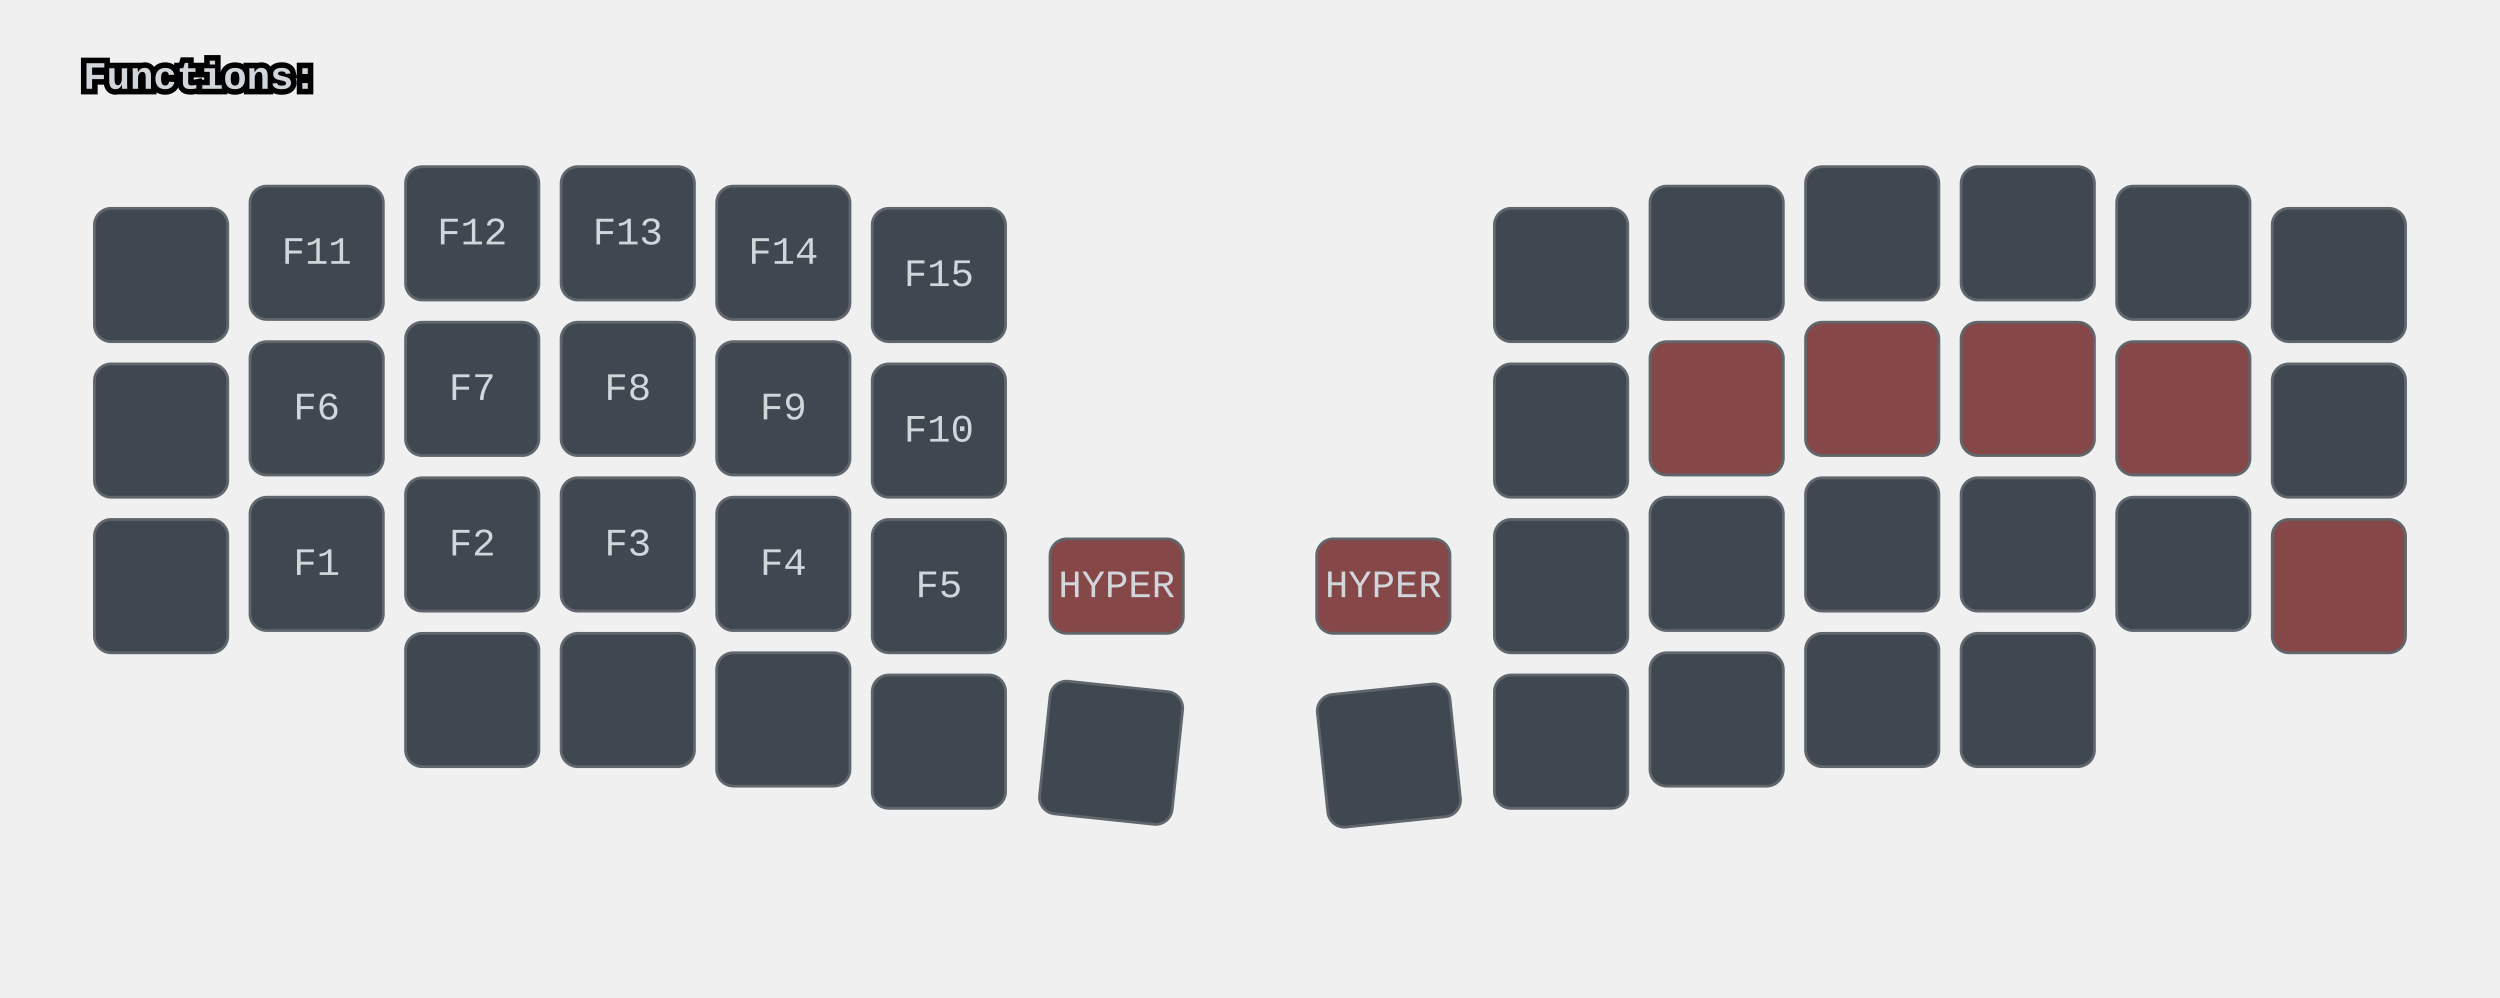
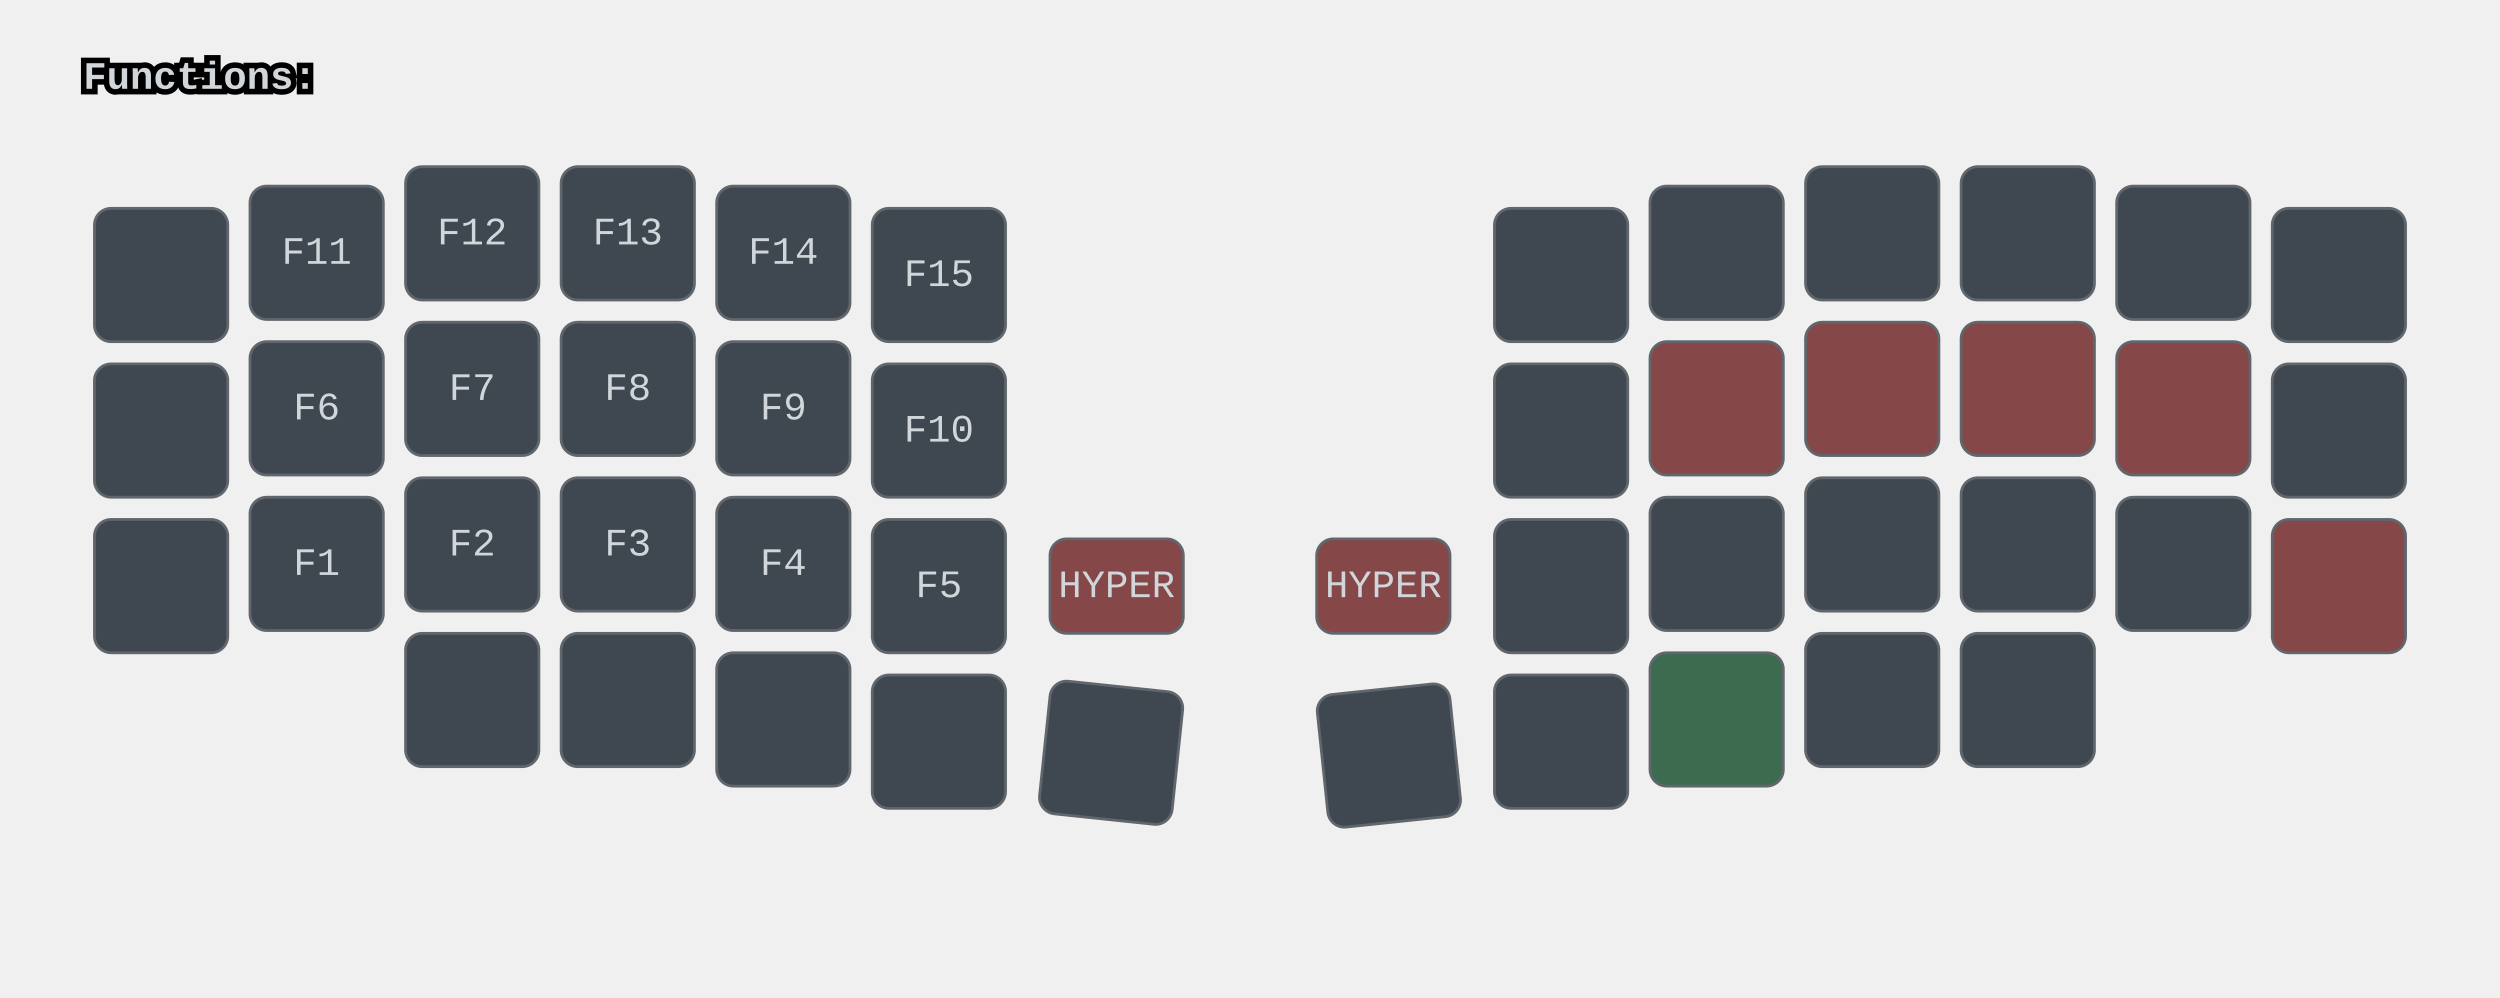
<svg xmlns="http://www.w3.org/2000/svg" xmlns:xlink="http://www.w3.org/1999/xlink" width="900" height="359" viewBox="0 0 900 359" class="keymap">
  <defs>/* start glyphs */
<svg id="mdi:apple-keyboard-caps">
      <svg id="mdi-apple-keyboard-caps" viewBox="0 0 24 24">
        <path d="M15,14V8H17.17L12,2.83L6.83,8H9V14H15M12,0L22,10H17V16H7V10H2L12,0M7,18H17V24H7V18M15,20H9V22H15V20Z" />
      </svg>
    </svg>
    <svg id="mdi:apple-keyboard-command">
      <svg id="mdi-apple-keyboard-command" viewBox="0 0 24 24">
        <path d="M6,2A4,4 0 0,1 10,6V8H14V6A4,4 0 0,1 18,2A4,4 0 0,1 22,6A4,4 0 0,1 18,10H16V14H18A4,4 0 0,1 22,18A4,4 0 0,1 18,22A4,4 0 0,1 14,18V16H10V18A4,4 0 0,1 6,22A4,4 0 0,1 2,18A4,4 0 0,1 6,14H8V10H6A4,4 0 0,1 2,6A4,4 0 0,1 6,2M16,18A2,2 0 0,0 18,20A2,2 0 0,0 20,18A2,2 0 0,0 18,16H16V18M14,10H10V14H14V10M6,16A2,2 0 0,0 4,18A2,2 0 0,0 6,20A2,2 0 0,0 8,18V16H6M8,6A2,2 0 0,0 6,4A2,2 0 0,0 4,6A2,2 0 0,0 6,8H8V6M18,8A2,2 0 0,0 20,6A2,2 0 0,0 18,4A2,2 0 0,0 16,6V8H18Z" />
      </svg>
    </svg>
    <svg id="mdi:apple-keyboard-control">
      <svg id="mdi-apple-keyboard-control" viewBox="0 0 24 24">
        <path d="M19.78,11.78L18.36,13.19L12,6.83L5.64,13.19L4.22,11.78L12,4L19.78,11.78Z" />
      </svg>
    </svg>
    <svg id="mdi:apple-keyboard-option">
      <svg id="mdi-apple-keyboard-option" viewBox="0 0 24 24">
        <path d="M3,4H9.11L16.15,18H21V20H14.88L7.84,6H3V4M14,4H21V6H14V4Z" />
      </svg>
    </svg>
    <svg id="mdi:apple-keyboard-shift">
      <svg id="mdi-apple-keyboard-shift" viewBox="0 0 24 24">
        <path d="M15,18V12H17.17L12,6.83L6.83,12H9V18H15M12,4L22,14H17V20H7V14H2L12,4Z" />
      </svg>
    </svg>
+     <svg id="mdi:arrow-all">
+       <svg id="mdi-arrow-all" viewBox="0 0 24 24">
+         <path d="M13,11H18L16.5,9.5L17.92,8.08L21.84,12L17.92,15.92L16.5,14.5L18,13H13V18L14.5,16.5L15.92,17.92L12,21.84L8.08,17.92L9.5,16.5L11,18V13H6L7.5,14.5L6.08,15.92L2.16,12L6.08,8.08L7.5,9.5L6,11H11V6L9.5,7.5L8.08,6.08L12,2.16L15.92,6.08L14.5,7.5L13,6V11Z" />
+       </svg>
+     </svg>
    <svg id="mdi:backspace">
      <svg id="mdi-backspace" viewBox="0 0 24 24">
        <path d="M22,3H7C6.31,3 5.77,3.35 5.41,3.88L0,12L5.41,20.11C5.77,20.64 6.31,21 7,21H22A2,2 0 0,0 24,19V5A2,2 0 0,0 22,3M19,15.59L17.59,17L14,13.41L10.41,17L9,15.59L12.59,12L9,8.41L10.41,7L14,10.59L17.59,7L19,8.41L15.41,12" />
      </svg>
    </svg>
    <svg id="mdi:backspace-reverse">
      <svg id="mdi-backspace-reverse" viewBox="0 0 24 24">
        <path d="M2,21H17C17.7,21 18.2,20.6 18.6,20.1L24,12L18.6,3.9C18.2,3.4 17.7,3 17,3H2A2,2 0 0,0 0,5V19A2,2 0 0,0 2,21M5,8.4L6.4,7L10,10.6L13.6,7L15,8.4L11.4,12L15,15.6L13.6,17L10,13.4L6.4,17L5,15.6L8.6,12" />
      </svg>
    </svg>
    <svg id="mdi:bluetooth-connect">
      <svg id="mdi-bluetooth-connect" viewBox="0 0 24 24">
        <path d="M19,10L17,12L19,14L21,12M14.88,16.29L13,18.17V14.41M13,5.83L14.88,7.71L13,9.58M17.71,7.71L12,2H11V9.58L6.41,5L5,6.41L10.59,12L5,17.58L6.41,19L11,14.41V22H12L17.71,16.29L13.41,12M7,12L5,10L3,12L5,14L7,12Z" />
      </svg>
    </svg>
    <svg id="mdi:bluetooth-off">
      <svg id="mdi-bluetooth-off" viewBox="0 0 24 24">
        <path d="M13,5.83L14.88,7.71L13.28,9.31L14.69,10.72L17.71,7.7L12,2H11V7.03L13,9.03M5.41,4L4,5.41L10.59,12L5,17.59L6.41,19L11,14.41V22H12L16.29,17.71L18.59,20L20,18.59M13,18.17V14.41L14.88,16.29" />
      </svg>
    </svg>
    <svg id="mdi:brightness-5">
      <svg id="mdi-brightness-5" viewBox="0 0 24 24">
        <path d="M12,18A6,6 0 0,1 6,12A6,6 0 0,1 12,6A6,6 0 0,1 18,12A6,6 0 0,1 12,18M20,15.31L23.31,12L20,8.69V4H15.31L12,0.69L8.69,4H4V8.69L0.69,12L4,15.31V20H8.69L12,23.31L15.31,20H20V15.31Z" />
      </svg>
    </svg>
    <svg id="mdi:brightness-7">
      <svg id="mdi-brightness-7" viewBox="0 0 24 24">
        <path d="M12,8A4,4 0 0,0 8,12A4,4 0 0,0 12,16A4,4 0 0,0 16,12A4,4 0 0,0 12,8M12,18A6,6 0 0,1 6,12A6,6 0 0,1 12,6A6,6 0 0,1 18,12A6,6 0 0,1 12,18M20,8.69V4H15.31L12,0.69L8.69,4H4V8.69L0.69,12L4,15.31V20H8.69L12,23.31L15.31,20H20V15.31L23.31,12L20,8.69Z" />
      </svg>
    </svg>
    <svg id="mdi:code-block-tags">
      <svg id="mdi-code-block-tags" viewBox="0 0 24 24">
        <path d="M5.59 3.41L7 4.82L3.82 8L7 11.18L5.59 12.6L1 8L5.59 3.41M11.41 3.41L16 8L11.41 12.6L10 11.18L13.18 8L10 4.82L11.41 3.41M22 6V18C22 19.11 21.11 20 20 20H4C2.9 20 2 19.11 2 18V14H4V18H20V6H17.03V4H20C21.11 4 22 4.89 22 6Z" />
      </svg>
    </svg>
+     <svg id="mdi:code-braces">
+       <svg id="mdi-code-braces" viewBox="0 0 24 24">
+         <path d="M8,3A2,2 0 0,0 6,5V9A2,2 0 0,1 4,11H3V13H4A2,2 0 0,1 6,15V19A2,2 0 0,0 8,21H10V19H8V14A2,2 0 0,0 6,12A2,2 0 0,0 8,10V5H10V3M16,3A2,2 0 0,1 18,5V9A2,2 0 0,0 20,11H21V13H20A2,2 0 0,0 18,15V19A2,2 0 0,1 16,21H14V19H16V14A2,2 0 0,1 18,12A2,2 0 0,1 16,10V5H14V3H16Z" />
+       </svg>
+     </svg>
+     <svg id="mdi:cog-outline">
+       <svg id="mdi-cog-outline" viewBox="0 0 24 24">
+         <path d="M12,8A4,4 0 0,1 16,12A4,4 0 0,1 12,16A4,4 0 0,1 8,12A4,4 0 0,1 12,8M12,10A2,2 0 0,0 10,12A2,2 0 0,0 12,14A2,2 0 0,0 14,12A2,2 0 0,0 12,10M10,22C9.75,22 9.54,21.82 9.5,21.58L9.13,18.93C8.5,18.68 7.96,18.34 7.44,17.94L4.95,18.95C4.73,19.03 4.46,18.95 4.34,18.73L2.34,15.27C2.21,15.05 2.27,14.78 2.46,14.63L4.57,12.97L4.5,12L4.57,11L2.46,9.37C2.27,9.22 2.21,8.95 2.34,8.73L4.34,5.27C4.46,5.05 4.73,4.96 4.95,5.05L7.44,6.05C7.96,5.66 8.5,5.32 9.13,5.07L9.5,2.42C9.54,2.18 9.75,2 10,2H14C14.25,2 14.46,2.18 14.5,2.42L14.87,5.07C15.5,5.32 16.04,5.66 16.56,6.05L19.05,5.05C19.27,4.96 19.54,5.05 19.66,5.27L21.66,8.73C21.79,8.95 21.73,9.22 21.54,9.37L19.43,11L19.5,12L19.43,13L21.54,14.63C21.73,14.78 21.79,15.05 21.66,15.27L19.66,18.73C19.54,18.95 19.27,19.04 19.05,18.95L16.56,17.95C16.04,18.34 15.5,18.68 14.87,18.93L14.5,21.58C14.46,21.82 14.25,22 14,22H10M11.25,4L10.88,6.61C9.68,6.86 8.62,7.5 7.85,8.39L5.44,7.35L4.69,8.65L6.8,10.2C6.4,11.37 6.4,12.64 6.8,13.8L4.68,15.36L5.43,16.66L7.86,15.62C8.63,16.5 9.68,17.14 10.87,17.38L11.24,20H12.76L13.13,17.39C14.32,17.14 15.37,16.5 16.14,15.62L18.57,16.66L19.32,15.36L17.2,13.81C17.6,12.64 17.6,11.37 17.2,10.2L19.31,8.65L18.56,7.35L16.15,8.39C15.38,7.5 14.32,6.86 13.12,6.62L12.75,4H11.25Z" />
+       </svg>
+     </svg>
    <svg id="mdi:content-copy">
      <svg id="mdi-content-copy" viewBox="0 0 24 24">
        <path d="M19,21H8V7H19M19,5H8A2,2 0 0,0 6,7V21A2,2 0 0,0 8,23H19A2,2 0 0,0 21,21V7A2,2 0 0,0 19,5M16,1H4A2,2 0 0,0 2,3V17H4V3H16V1Z" />
      </svg>
    </svg>
    <svg id="mdi:content-cut">
      <svg id="mdi-content-cut" viewBox="0 0 24 24">
        <path d="M19,3L13,9L15,11L22,4V3M12,12.5A0.5,0.5 0 0,1 11.5,12A0.5,0.5 0 0,1 12,11.5A0.5,0.5 0 0,1 12.5,12A0.5,0.5 0 0,1 12,12.5M6,20A2,2 0 0,1 4,18C4,16.89 4.9,16 6,16A2,2 0 0,1 8,18C8,19.11 7.1,20 6,20M6,8A2,2 0 0,1 4,6C4,4.89 4.9,4 6,4A2,2 0 0,1 8,6C8,7.11 7.1,8 6,8M9.64,7.64C9.87,7.14 10,6.59 10,6A4,4 0 0,0 6,2A4,4 0 0,0 2,6A4,4 0 0,0 6,10C6.59,10 7.14,9.87 7.64,9.64L10,12L7.64,14.36C7.14,14.13 6.59,14 6,14A4,4 0 0,0 2,18A4,4 0 0,0 6,22A4,4 0 0,0 10,18C10,17.41 9.87,16.86 9.64,16.36L12,14L19,21H22V20L9.64,7.64Z" />
      </svg>
    </svg>
    <svg id="mdi:content-paste">
      <svg id="mdi-content-paste" viewBox="0 0 24 24">
        <path d="M19,20H5V4H7V7H17V4H19M12,2A1,1 0 0,1 13,3A1,1 0 0,1 12,4A1,1 0 0,1 11,3A1,1 0 0,1 12,2M19,2H14.82C14.4,0.84 13.3,0 12,0C10.7,0 9.6,0.84 9.18,2H5A2,2 0 0,0 3,4V20A2,2 0 0,0 5,22H19A2,2 0 0,0 21,20V4A2,2 0 0,0 19,2Z" />
      </svg>
    </svg>
    <svg id="mdi:dock-window">
      <svg id="mdi-dock-window" viewBox="0 0 24 24">
        <path d="M18 18V20H4A2 2 0 0 1 2 18V8H4V18M22 6V14A2 2 0 0 1 20 16H8A2 2 0 0 1 6 14V6A2 2 0 0 1 8 4H20A2 2 0 0 1 22 6M20 6H8V14H20Z" />
      </svg>
    </svg>
    <svg id="mdi:folder-search-outline">
      <svg id="mdi-folder-search-outline" viewBox="0 0 24 24">
        <path d="M16.5,12C19,12 21,14 21,16.5C21,17.38 20.75,18.21 20.31,18.9L23.39,22L22,23.39L18.88,20.32C18.19,20.75 17.37,21 16.5,21C14,21 12,19 12,16.5C12,14 14,12 16.5,12M16.5,14A2.5,2.5 0 0,0 14,16.5A2.5,2.5 0 0,0 16.5,19A2.5,2.5 0 0,0 19,16.5A2.5,2.5 0 0,0 16.5,14M19,8H3V18H10.17C10.34,18.72 10.63,19.39 11,20H3C1.89,20 1,19.1 1,18V6C1,4.89 1.89,4 3,4H9L11,6H19A2,2 0 0,1 21,8V11.81C20.42,11.26 19.75,10.81 19,10.5V8Z" />
      </svg>
    </svg>
    <svg id="mdi:format-letter-ends-with">
      <svg id="mdi-format-letter-ends-with" viewBox="0 0 24 24">
        <path d="M11.14 4L6.43 16H8.36L9.32 13.43H14.67L15.64 16H17.57L12.86 4M12 6.29L14.03 11.71H9.96M20 14V18H2V20H22V14Z" />
      </svg>
    </svg>
    <svg id="mdi:format-letter-starts-with">
      <svg id="mdi-format-letter-starts-with" viewBox="0 0 24 24">
        <path d="M11.14 4L6.43 16H8.36L9.32 13.43H14.67L15.64 16H17.57L12.86 4M12 6.29L14.03 11.71H9.96M4 18V15H2V20H22V18Z" />
      </svg>
    </svg>
    <svg id="mdi:format-pilcrow-arrow-left">
      <svg id="mdi-format-pilcrow-arrow-left" viewBox="0 0 24 24">
        <path d="M8,17V14L4,18L8,22V19H20V17M10,10V15H12V4H14V15H16V4H18V2H10A4,4 0 0,0 6,6A4,4 0 0,0 10,10Z" />
      </svg>
    </svg>
    <svg id="mdi:format-pilcrow-arrow-right">
      <svg id="mdi-format-pilcrow-arrow-right" viewBox="0 0 24 24">
        <path d="M21,18L17,14V17H5V19H17V22M9,10V15H11V4H13V15H15V4H17V2H9A4,4 0 0,0 5,6A4,4 0 0,0 9,10Z" />
      </svg>
    </svg>
+     <svg id="mdi:keyboard-f1">
+       <svg id="mdi-keyboard-f1" viewBox="0 0 24 24">
+         <path d="M6 7H12V9H8V11H11V13H8V17H6V7M14 7H18V17H16V9H14V7Z" />
+       </svg>
+     </svg>
    <svg id="mdi:keyboard-return">
      <svg id="mdi-keyboard-return" viewBox="0 0 24 24">
        <path d="M19,7V11H5.83L9.41,7.41L8,6L2,12L8,18L9.41,16.58L5.83,13H21V7H19Z" />
      </svg>
    </svg>
    <svg id="mdi:keyboard-space">
      <svg id="mdi-keyboard-space" viewBox="0 0 24 24">
        <path d="M3 15H5V19H19V15H21V19C21 20.1 20.1 21 19 21H5C3.9 21 3 20.1 3 19V15Z" />
      </svg>
    </svg>
    <svg id="mdi:keyboard-tab">
      <svg id="mdi-keyboard-tab" viewBox="0 0 24 24">
        <path d="M20,18H22V6H20M11.59,7.41L15.17,11H1V13H15.17L11.59,16.58L13,18L19,12L13,6L11.59,7.41Z" />
      </svg>
    </svg>
    <svg id="mdi:keyboard-variant">
      <svg id="mdi-keyboard-variant" viewBox="0 0 24 24">
        <path d="M6,16H18V18H6V16M6,13V15H2V13H6M7,15V13H10V15H7M11,15V13H13V15H11M14,15V13H17V15H14M18,15V13H22V15H18M2,10H5V12H2V10M19,12V10H22V12H19M18,12H16V10H18V12M8,12H6V10H8V12M12,12H9V10H12V12M15,12H13V10H15V12M2,9V7H4V9H2M5,9V7H7V9H5M8,9V7H10V9H8M11,9V7H13V9H11M14,9V7H16V9H14M17,9V7H22V9H17Z" />
      </svg>
    </svg>
    <svg id="mdi:lightbulb-off-outline">
      <svg id="mdi-lightbulb-off-outline" viewBox="0 0 24 24">
        <path d="M12,2C9.76,2 7.78,3.05 6.5,4.68L7.93,6.11C8.84,4.84 10.32,4 12,4A5,5 0 0,1 17,9C17,10.68 16.16,12.16 14.89,13.06L16.31,14.5C17.94,13.21 19,11.24 19,9A7,7 0 0,0 12,2M3.28,4L2,5.27L5.04,8.3C5,8.53 5,8.76 5,9C5,11.38 6.19,13.47 8,14.74V17A1,1 0 0,0 9,18H14.73L18.73,22L20,20.72L3.28,4M7.23,10.5L12.73,16H10V13.58C8.68,13 7.66,11.88 7.23,10.5M9,20V21A1,1 0 0,0 10,22H14A1,1 0 0,0 15,21V20H9Z" />
      </svg>
    </svg>
    <svg id="mdi:lightbulb-on-20">
      <svg id="mdi-lightbulb-on-20" viewBox="0 0 24 24">
        <path d="M1 11H4V13H1V11M4.9 3.5L3.5 4.9L5.6 7L7 5.6L4.9 3.5M13 1H11V4H13V1M20 11V13H23V11H20M10 22C10 22.6 10.4 23 11 23H13C13.6 23 14 22.6 14 22V21H10V22M19.1 3.5L17 5.6L18.4 7L20.5 4.9L19.1 3.5M18 12C18 14.2 16.8 16.2 15 17.2V19C15 19.6 14.6 20 14 20H10C9.4 20 9 19.6 9 19V17.2C7.2 16.2 6 14.2 6 12C6 8.7 8.7 6 12 6S18 8.7 18 12M16 12C16 9.79 14.21 8 12 8S8 9.79 8 12 9.79 16 12 16 16 14.21 16 12Z" />
      </svg>
    </svg>
    <svg id="mdi:lightbulb-on-90">
      <svg id="mdi-lightbulb-on-90" viewBox="0 0 24 24">
        <path d="M7 5.6L5.6 7L3.5 4.9L4.9 3.5L7 5.6M10 22C10 22.6 10.4 23 11 23H13C13.6 23 14 22.6 14 22V21H10V22M1 13H4V11H1V13M13 1H11V4H13V1M20 11V13H23V11H20M19.1 3.5L17 5.6L18.4 7L20.5 4.9L19.1 3.5M18 12C18 14.2 16.8 16.2 15 17.2V19C15 19.6 14.6 20 14 20H10C9.4 20 9 19.6 9 19V17.2C7.2 16.2 6 14.2 6 12C6 8.7 8.7 6 12 6S18 8.7 18 12M12 8C11 8 10.09 8.38 9.39 9H14.61C13.91 8.38 13 8 12 8Z" />
      </svg>
    </svg>
    <svg id="mdi:lock-outline">
      <svg id="mdi-lock-outline" viewBox="0 0 24 24">
        <path d="M12,17C10.89,17 10,16.1 10,15C10,13.89 10.89,13 12,13A2,2 0 0,1 14,15A2,2 0 0,1 12,17M18,20V10H6V20H18M18,8A2,2 0 0,1 20,10V20A2,2 0 0,1 18,22H6C4.89,22 4,21.1 4,20V10C4,8.89 4.89,8 6,8H7V6A5,5 0 0,1 12,1A5,5 0 0,1 17,6V8H18M12,3A3,3 0 0,0 9,6V8H15V6A3,3 0 0,0 12,3Z" />
      </svg>
    </svg>
+     <svg id="mdi:monitor">
+       <svg id="mdi-monitor" viewBox="0 0 24 24">
+         <path d="M21,16H3V4H21M21,2H3C1.89,2 1,2.89 1,4V16A2,2 0 0,0 3,18H10V20H8V22H16V20H14V18H21A2,2 0 0,0 23,16V4C23,2.89 22.1,2 21,2Z" />
+       </svg>
+     </svg>
    <svg id="mdi:mouse">
      <svg id="mdi-mouse" viewBox="0 0 24 24">
        <path d="M11,1.07C7.05,1.56 4,4.92 4,9H11M4,15A8,8 0 0,0 12,23A8,8 0 0,0 20,15V11H4M13,1.07V9H20C20,4.92 16.94,1.56 13,1.07Z" />
      </svg>
    </svg>
    <svg id="mdi:mouse-left-click-outline">
      <svg id="mdi-mouse-left-click-outline" viewBox="0 0 24 24">
        <path d="M13 9V1.07C13.7 1.16 14.37 1.33 15 1.59C17.33 2.53 19.11 4.53 19.75 7C19.91 7.64 20 8.31 20 9H13M17.66 7C17.18 5.65 16.23 4.5 15 3.81V7H17.66M6 15V13H18V15C18 16.59 17.37 18.12 16.24 19.24C15.12 20.37 13.59 21 12 21C10.41 21 8.88 20.37 7.76 19.24C6.63 18.12 6 16.59 6 15M4 15C4 17.12 4.84 19.16 6.34 20.66C7.84 22.16 9.88 23 12 23C14.12 23 16.16 22.16 17.66 20.66C19.16 19.16 20 17.12 20 15V11H4V15M11 9V1.07C7.06 1.56 4 4.92 4 9H11Z" />
      </svg>
    </svg>
    <svg id="mdi:mouse-right-click-outline">
      <svg id="mdi-mouse-right-click-outline" viewBox="0 0 24 24">
        <path d="M13 9V1.07C16.94 1.56 20 4.92 20 9H13M11 9V1.07C10.3 1.16 9.63 1.33 9 1.59C6.67 2.53 4.89 4.53 4.25 7C4.09 7.64 4 8.31 4 9H11M6.34 7C6.82 5.65 7.78 4.5 9 3.81V7H6.34M6 15V13H18V15C18 16.59 17.37 18.12 16.24 19.24C15.12 20.37 13.59 21 12 21C10.41 21 8.88 20.37 7.76 19.24C6.63 18.12 6 16.59 6 15M4 15C4 17.12 4.84 19.16 6.34 20.66C7.84 22.16 9.88 23 12 23C14.12 23 16.16 22.16 17.66 20.66C19.16 19.16 20 17.12 20 15V11H4V15Z" />
      </svg>
    </svg>
-     <svg id="mdi:numeric-1-box-multiple-outline">
-       <svg id="mdi-numeric-1-box-multiple-outline" viewBox="0 0 24 24">
-         <path d="M21,17H7V3H21M21,1H7A2,2 0 0,0 5,3V17A2,2 0 0,0 7,19H21A2,2 0 0,0 23,17V3A2,2 0 0,0 21,1M14,15H16V5H12V7H14M3,5H1V21A2,2 0 0,0 3,23H19V21H3V5Z" />
-       </svg>
-     </svg>
-     <svg id="mdi:numeric-2-box-multiple-outline">
-       <svg id="mdi-numeric-2-box-multiple-outline" viewBox="0 0 24 24">
-         <path d="M17,13H13V11H15A2,2 0 0,0 17,9V7C17,5.89 16.1,5 15,5H11V7H15V9H13A2,2 0 0,0 11,11V15H17M21,17H7V3H21M21,1H7A2,2 0 0,0 5,3V17A2,2 0 0,0 7,19H21A2,2 0 0,0 23,17V3A2,2 0 0,0 21,1M3,5H1V21A2,2 0 0,0 3,23H19V21H3V5Z" />
-       </svg>
-     </svg>
-     <svg id="mdi:numeric-3-box-multiple-outline">
-       <svg id="mdi-numeric-3-box-multiple-outline" viewBox="0 0 24 24">
-         <path d="M17,13V11.5A1.5,1.5 0 0,0 15.5,10A1.5,1.5 0 0,0 17,8.5V7C17,5.89 16.1,5 15,5H11V7H15V9H13V11H15V13H11V15H15A2,2 0 0,0 17,13M3,5H1V21A2,2 0 0,0 3,23H19V21H3M21,17H7V3H21M21,1H7A2,2 0 0,0 5,3V17A2,2 0 0,0 7,19H21A2,2 0 0,0 23,17V3A2,2 0 0,0 21,1Z" />
-       </svg>
-     </svg>
-     <svg id="mdi:numeric-4-box-multiple-outline">
-       <svg id="mdi-numeric-4-box-multiple-outline" viewBox="0 0 24 24">
-         <path d="M21,17H7V3H21M21,1H7A2,2 0 0,0 5,3V17A2,2 0 0,0 7,19H21A2,2 0 0,0 23,17V3A2,2 0 0,0 21,1M15,15H17V5H15V9H13V5H11V11H15M3,5H1V21A2,2 0 0,0 3,23H19V21H3V5Z" />
-       </svg>
-     </svg>
-     <svg id="mdi:numeric-5-box-multiple-outline">
-       <svg id="mdi-numeric-5-box-multiple-outline" viewBox="0 0 24 24">
-         <path d="M17,13V11C17,9.89 16.1,9 15,9H13V7H17V5H11V11H15V13H11V15H15A2,2 0 0,0 17,13M3,5H1V21A2,2 0 0,0 3,23H19V21H3M21,17H7V3H21M21,1H7A2,2 0 0,0 5,3V17A2,2 0 0,0 7,19H21A2,2 0 0,0 23,17V3A2,2 0 0,0 21,1Z" />
-       </svg>
-     </svg>
-     <svg id="mdi:numeric-6-box-multiple-outline">
-       <svg id="mdi-numeric-6-box-multiple-outline" viewBox="0 0 24 24">
-         <path d="M13,11H15V13H13M13,15H15A2,2 0 0,0 17,13V11C17,9.89 16.1,9 15,9H13V7H17V5H13A2,2 0 0,0 11,7V13C11,14.11 11.9,15 13,15M21,17H7V3H21M21,1H7A2,2 0 0,0 5,3V17A2,2 0 0,0 7,19H21A2,2 0 0,0 23,17V3A2,2 0 0,0 21,1M3,5H1V21A2,2 0 0,0 3,23H19V21H3V5Z" />
-       </svg>
-     </svg>
-     <svg id="mdi:numeric-7-box-multiple-outline">
-       <svg id="mdi-numeric-7-box-multiple-outline" viewBox="0 0 24 24">
-         <path d="M13,15L17,7V5H11V7H15L11,15M21,17H7V3H21M21,1H7A2,2 0 0,0 5,3V17A2,2 0 0,0 7,19H21A2,2 0 0,0 23,17V3A2,2 0 0,0 21,1M3,5H1V21A2,2 0 0,0 3,23H19V21H3V5Z" />
-       </svg>
-     </svg>
-     <svg id="mdi:numeric-8-box-multiple-outline">
-       <svg id="mdi-numeric-8-box-multiple-outline" viewBox="0 0 24 24">
-         <path d="M13,11H15V13H13M13,7H15V9H13M13,15H15A2,2 0 0,0 17,13V11.5A1.5,1.5 0 0,0 15.5,10A1.5,1.5 0 0,0 17,8.5V7C17,5.89 16.1,5 15,5H13A2,2 0 0,0 11,7V8.5A1.5,1.5 0 0,0 12.5,10A1.5,1.5 0 0,0 11,11.5V13C11,14.11 11.9,15 13,15M21,17H7V3H21M21,1H7A2,2 0 0,0 5,3V17A2,2 0 0,0 7,19H21A2,2 0 0,0 23,17V3A2,2 0 0,0 21,1M3,5H1V21A2,2 0 0,0 3,23H19V21H3V5Z" />
+     <svg id="mdi:mouse-variant">
+       <svg id="mdi-mouse-variant" viewBox="0 0 24 24">
+         <path d="M14,7H10V2.1C12.28,2.56 14,4.58 14,7M4,7C4,4.58 5.72,2.56 8,2.1V7H4M14,12C14,14.42 12.28,16.44 10,16.9V18A3,3 0 0,0 13,21A3,3 0 0,0 16,18V13A4,4 0 0,1 20,9H22L21,10L22,11H20A2,2 0 0,0 18,13H18V18A5,5 0 0,1 13,23A5,5 0 0,1 8,18V16.9C5.72,16.44 4,14.42 4,12V9H14V12Z" />
+       </svg>
+     </svg>
+     <svg id="mdi:music">
+       <svg id="mdi-music" viewBox="0 0 24 24">
+         <path d="M21,3V15.5A3.5,3.5 0 0,1 17.5,19A3.5,3.5 0 0,1 14,15.5A3.5,3.5 0 0,1 17.5,12C18.04,12 18.55,12.12 19,12.34V6.47L9,8.6V17.5A3.5,3.5 0 0,1 5.5,21A3.5,3.5 0 0,1 2,17.5A3.5,3.5 0 0,1 5.5,14C6.04,14 6.55,14.12 7,14.34V6L21,3Z" />
+       </svg>
+     </svg>
+     <svg id="mdi:numeric">
+       <svg id="mdi-numeric" viewBox="0 0 24 24">
+         <path d="M4,17V9H2V7H6V17H4M22,15C22,16.11 21.1,17 20,17H16V15H20V13H18V11H20V9H16V7H20A2,2 0 0,1 22,9V10.5A1.5,1.5 0 0,1 20.5,12A1.5,1.5 0 0,1 22,13.5V15M14,15V17H8V13C8,11.89 8.9,11 10,11H12V9H8V7H12A2,2 0 0,1 14,9V11C14,12.11 13.1,13 12,13H10V15H14Z" />
      </svg>
    </svg>
    <svg id="mdi:play-pause">
      <svg id="mdi-play-pause" viewBox="0 0 24 24">
        <path d="M3,5V19L11,12M13,19H16V5H13M18,5V19H21V5" />
      </svg>
    </svg>
    <svg id="mdi:power">
      <svg id="mdi-power" viewBox="0 0 24 24">
        <path d="M16.56,5.44L15.11,6.89C16.84,7.94 18,9.83 18,12A6,6 0 0,1 12,18A6,6 0 0,1 6,12C6,9.83 7.16,7.94 8.88,6.88L7.44,5.44C5.36,6.88 4,9.28 4,12A8,8 0 0,0 12,20A8,8 0 0,0 20,12C20,9.28 18.64,6.88 16.56,5.44M13,3H11V13H13" />
      </svg>
    </svg>
    <svg id="mdi:power-plug-outline">
      <svg id="mdi-power-plug-outline" viewBox="0 0 24 24">
        <path d="M16 7V3H14V7H10V3H8V7C7 7 6 8 6 9V14.5L9.5 18V21H14.5V18L18 14.5V9C18 8 17 7 16 7M16 13.67L13.09 16.59L12.67 17H11.33L10.92 16.59L8 13.67V9.09C8 9.06 8.06 9 8.09 9H15.92C15.95 9 16 9.06 16 9.09V13.67Z" />
      </svg>
    </svg>
    <svg id="mdi:redo">
      <svg id="mdi-redo" viewBox="0 0 24 24">
        <path d="M18.4,10.6C16.55,9 14.15,8 11.5,8C6.85,8 2.92,11.03 1.54,15.22L3.9,16C4.95,12.81 7.95,10.5 11.5,10.5C13.45,10.5 15.23,11.22 16.62,12.38L13,16H22V7L18.4,10.6Z" />
      </svg>
    </svg>
    <svg id="mdi:restart">
      <svg id="mdi-restart" viewBox="0 0 24 24">
        <path d="M12,4C14.1,4 16.1,4.8 17.6,6.3C20.7,9.4 20.7,14.5 17.6,17.6C15.8,19.5 13.3,20.2 10.9,19.9L11.4,17.9C13.1,18.1 14.9,17.5 16.2,16.2C18.5,13.9 18.5,10.1 16.2,7.7C15.1,6.6 13.5,6 12,6V10.6L7,5.6L12,0.6V4M6.3,17.6C3.7,15 3.3,11 5.1,7.9L6.6,9.4C5.5,11.6 5.9,14.4 7.8,16.2C8.3,16.7 8.9,17.1 9.6,17.4L9,19.4C8,19 7.1,18.4 6.3,17.6Z" />
      </svg>
    </svg>
    <svg id="mdi:skip-backward">
      <svg id="mdi-skip-backward" viewBox="0 0 24 24">
        <path d="M20,5V19L13,12M6,5V19H4V5M13,5V19L6,12" />
      </svg>
    </svg>
    <svg id="mdi:skip-forward">
      <svg id="mdi-skip-forward" viewBox="0 0 24 24">
        <path d="M4,5V19L11,12M18,5V19H20V5M11,5V19L18,12" />
      </svg>
    </svg>
    <svg id="mdi:stop">
      <svg id="mdi-stop" viewBox="0 0 24 24">
        <path d="M18,18H6V6H18V18Z" />
      </svg>
    </svg>
    <svg id="mdi:undo">
      <svg id="mdi-undo" viewBox="0 0 24 24">
        <path d="M12.5,8C9.85,8 7.45,9 5.6,10.6L2,7V16H11L7.38,12.38C8.77,11.22 10.54,10.5 12.5,10.5C16.04,10.5 19.05,12.81 20.1,16L22.47,15.22C21.08,11.03 17.15,8 12.5,8Z" />
      </svg>
    </svg>
    <svg id="mdi:unfold-more-horizontal">
      <svg id="mdi-unfold-more-horizontal" viewBox="0 0 24 24">
        <path d="M12,18.17L8.83,15L7.42,16.41L12,21L16.59,16.41L15.17,15M12,5.83L15.17,9L16.58,7.59L12,3L7.41,7.59L8.83,9L12,5.83Z" />
      </svg>
    </svg>
    <svg id="mdi:unfold-more-vertical">
      <svg id="mdi-unfold-more-vertical" viewBox="0 0 24 24">
        <path d="M18.17,12L15,8.83L16.41,7.41L21,12L16.41,16.58L15,15.17L18.17,12M5.83,12L9,15.17L7.59,16.59L3,12L7.59,7.42L9,8.83L5.83,12Z" />
      </svg>
    </svg>
    <svg id="mdi:usb">
      <svg id="mdi-usb" viewBox="0 0 24 24">
        <path d="M15,7V11H16V13H13V5H15L12,1L9,5H11V13H8V10.93C8.7,10.56 9.2,9.85 9.2,9C9.2,7.78 8.21,6.8 7,6.8C5.78,6.8 4.8,7.78 4.8,9C4.8,9.85 5.3,10.56 6,10.93V13A2,2 0 0,0 8,15H11V18.05C10.29,18.41 9.8,19.15 9.8,20A2.2,2.2 0 0,0 12,22.2A2.2,2.2 0 0,0 14.2,20C14.2,19.15 13.71,18.41 13,18.05V15H16A2,2 0 0,0 18,13V11H19V7H15Z" />
      </svg>
    </svg>
    <svg id="mdi:view-dashboard-outline">
      <svg id="mdi-view-dashboard-outline" viewBox="0 0 24 24">
        <path d="M19,5V7H15V5H19M9,5V11H5V5H9M19,13V19H15V13H19M9,17V19H5V17H9M21,3H13V9H21V3M11,3H3V13H11V3M21,11H13V21H21V11M11,15H3V21H11V15Z" />
      </svg>
    </svg>
    <svg id="mdi:volume-minus">
      <svg id="mdi-volume-minus" viewBox="0 0 24 24">
        <path d="M3,9H7L12,4V20L7,15H3V9M14,11H22V13H14V11Z" />
      </svg>
    </svg>
    <svg id="mdi:volume-off">
      <svg id="mdi-volume-off" viewBox="0 0 24 24">
        <path d="M12,4L9.91,6.09L12,8.18M4.27,3L3,4.27L7.73,9H3V15H7L12,20V13.27L16.25,17.53C15.58,18.04 14.83,18.46 14,18.7V20.77C15.38,20.45 16.63,19.82 17.68,18.96L19.73,21L21,19.73L12,10.73M19,12C19,12.94 18.8,13.82 18.46,14.64L19.97,16.15C20.62,14.91 21,13.5 21,12C21,7.72 18,4.14 14,3.23V5.29C16.89,6.15 19,8.83 19,12M16.5,12C16.5,10.23 15.5,8.71 14,7.97V10.18L16.45,12.63C16.5,12.43 16.5,12.21 16.5,12Z" />
      </svg>
    </svg>
    <svg id="mdi:volume-plus">
      <svg id="mdi-volume-plus" viewBox="0 0 24 24">
        <path d="M3,9H7L12,4V20L7,15H3V9M14,11H17V8H19V11H22V13H19V16H17V13H14V11Z" />
      </svg>
    </svg>
    <svg id="mdi:web">
      <svg id="mdi-web" viewBox="0 0 24 24">
        <path d="M16.36,14C16.44,13.34 16.5,12.68 16.5,12C16.5,11.32 16.44,10.66 16.36,10H19.74C19.9,10.64 20,11.31 20,12C20,12.69 19.9,13.36 19.74,14M14.59,19.56C15.19,18.45 15.65,17.25 15.97,16H18.92C17.96,17.65 16.43,18.93 14.59,19.56M14.34,14H9.66C9.56,13.34 9.5,12.68 9.5,12C9.5,11.32 9.56,10.65 9.66,10H14.34C14.43,10.65 14.5,11.32 14.5,12C14.5,12.68 14.43,13.34 14.34,14M12,19.96C11.17,18.76 10.5,17.43 10.09,16H13.91C13.5,17.43 12.83,18.76 12,19.96M8,8H5.08C6.03,6.34 7.57,5.06 9.4,4.44C8.8,5.55 8.35,6.75 8,8M5.08,16H8C8.35,17.25 8.8,18.45 9.4,19.56C7.57,18.93 6.03,17.65 5.08,16M4.26,14C4.1,13.36 4,12.69 4,12C4,11.31 4.1,10.64 4.26,10H7.64C7.56,10.66 7.5,11.32 7.5,12C7.5,12.68 7.56,13.34 7.64,14M12,4.03C12.83,5.23 13.5,6.57 13.91,8H10.09C10.5,6.57 11.17,5.23 12,4.03M18.92,8H15.97C15.65,6.75 15.19,5.55 14.59,4.44C16.43,5.07 17.96,6.34 18.92,8M12,2C6.47,2 2,6.5 2,12A10,10 0 0,0 12,22A10,10 0 0,0 22,12A10,10 0 0,0 12,2Z" />
      </svg>
    </svg>
    <svg id="mdi:window-maximize">
      <svg id="mdi-window-maximize" viewBox="0 0 24 24">
        <path d="M4,4H20V20H4V4M6,8V18H18V8H6Z" />
      </svg>
    </svg>
    <svg id="mdi:window-restore">
      <svg id="mdi-window-restore" viewBox="0 0 24 24">
        <path d="M4,8H8V4H20V16H16V20H4V8M16,8V14H18V6H10V8H16M6,12V18H14V12H6Z" />
      </svg>
    </svg>
  </defs>/* end glyphs */
<style>/* inherit to force styles through use tags */
svg path {
    fill: inherit;
}

/* font and background color specifications */
svg.keymap {
    font-family: SFMono-Regular,Consolas,Liberation Mono,Menlo,monospace;
    font-size: 14px;
    font-kerning: normal;
    text-rendering: optimizeLegibility;
    fill: #24292e;
}

/* default key styling */
rect.key {
    fill: #f6f8fa;
}

rect.key, rect.combo {
    stroke: #c9cccf;
    stroke-width: 1;
}

/* default key side styling, only used is draw_key_sides is set */
rect.side {
    filter: brightness(90%);
}

/* color accent for combo boxes */
rect.combo, rect.combo-separate {
    fill: #cdf;
}

/* color accent for held keys */
rect.held, rect.combo.held {
    fill: #fdd;
}

/* color accent for ghost (optional) keys */
rect.ghost, rect.combo.ghost {
    stroke-dasharray: 4, 4;
    stroke-width: 2;
}

text {
    text-anchor: middle;
    dominant-baseline: middle;
}

/* styling for layer labels */
text.label {
    font-weight: bold;
    text-anchor: start;
    stroke: white;
    stroke-width: 4;
    paint-order: stroke;
}

/* styling for optional footer */
text.footer {
    text-anchor: end;
    dominant-baseline: auto;
    stroke: white;
    stroke-width: 4;
    paint-order: stroke;
}

/* styling for combo tap, and key non-tap label text */
text.combo, text.hold, text.shifted, text.left, text.right, text.tl, text.tr, text.bl, text.br {
    font-size: 11px;
}

text.hold, text.bl, text.br {
    text-anchor: middle;
    dominant-baseline: auto;
}

text.shifted, text.tl, text.tr {
    text-anchor: middle;
    dominant-baseline: hanging;
}

text.left, text.tl, text.bl {
    text-anchor: start;
}

text.right, text.tr, text.br {
    text-anchor: end;
}

text.layer-activator {
    text-decoration: underline;
}

/* styling for hold/shifted label text in combo box */
text.combo.hold, text.combo.shifted, text.combo.left, text.combo.right {
    font-size: 8px;
}

/* lighter symbol for transparent keys */
text.trans {
    fill: #7b7e81;
}

/* styling for combo dendrons */
path.combo {
    stroke-width: 1;
    stroke: gray;
    fill: none;
}

/* Start Tabler Icons Cleanup */
/* cannot use height/width with glyphs */
.icon-tabler &gt; path {
    fill: inherit;
    stroke: inherit;
    stroke-width: 2;
}
/* hide tabler's default box */
.icon-tabler &gt; path[stroke="none"][fill="none"] {
    visibility: hidden;
}
/* End Tabler Icons Cleanup */

svg.keymap { fill: #d1d6db; }
rect.key { fill: #3f4750; }
rect.key, rect.combo { stroke: #60666c; }
rect.combo, rect.combo-separate { fill: #1f3d7a; }
rect.held, rect.combo.held { fill: #854747; }
text.label, text.footer { stroke: black; }
text.trans { fill: #7e8184; }
path.combo { stroke: #7f7f7f; }

rect.ghost { fill: #7b7e81; }
+ rect.layer-key { fill: #3d6b4f; }
+ /* Layer icons (layer_legend_map) are drawn larger than the other glyphs.
+    They scale around the key center, the origin of each key's coordinates:
+    Chrome misplaces transform-box: fill-box on use elements. An icon below
+    the key action spans y 8 to 20 (48px keys, inner_pad_h 4), so
+    translate(-5px) keeps its bottom edge in place: 20 * (1 - 1.25) = -5. */
+ use.tap[class~="mdi:arrow-all"], use.tap[class~="mdi:numeric"],
+ use.tap[class~="mdi:code-braces"], use.tap[class~="mdi:music"],
+ use.tap[class~="mdi:mouse-variant"], use.tap[class~="mdi:keyboard-f1"],
+ use.tap[class~="mdi:monitor"], use.tap[class~="mdi:cog-outline"] {
+   transform: scale(1.4);
+ }
+ use.hold[class~="mdi:arrow-all"], use.hold[class~="mdi:numeric"],
+ use.hold[class~="mdi:code-braces"], use.hold[class~="mdi:music"],
+ use.hold[class~="mdi:mouse-variant"], use.hold[class~="mdi:keyboard-f1"],
+ use.hold[class~="mdi:monitor"], use.hold[class~="mdi:cog-outline"] {
+   transform: translate(0px, -5px) scale(1.25);
+ }
</style>
  <g transform="translate(30, 0)" class="layer-Functions">
    <text x="0" y="28" class="label" id="Functions">Functions:</text>
    <g transform="translate(0, 56)">
      <g transform="translate(28, 43)" class="key keypos-0">
        <rect rx="6" ry="6" x="-24" y="-24" width="48" height="48" class="key" />
      </g>
      <g transform="translate(84, 35)" class="key keypos-1">
        <rect rx="6" ry="6" x="-24" y="-24" width="48" height="48" class="key" />
        <text x="0" y="0" class="key tap">F11</text>
      </g>
      <g transform="translate(140, 28)" class="key keypos-2">
        <rect rx="6" ry="6" x="-24" y="-24" width="48" height="48" class="key" />
        <text x="0" y="0" class="key tap">F12</text>
      </g>
      <g transform="translate(196, 28)" class="key keypos-3">
        <rect rx="6" ry="6" x="-24" y="-24" width="48" height="48" class="key" />
        <text x="0" y="0" class="key tap">F13</text>
      </g>
      <g transform="translate(252, 35)" class="key keypos-4">
        <rect rx="6" ry="6" x="-24" y="-24" width="48" height="48" class="key" />
        <text x="0" y="0" class="key tap">F14</text>
      </g>
      <g transform="translate(308, 43)" class="key keypos-5">
        <rect rx="6" ry="6" x="-24" y="-24" width="48" height="48" class="key" />
        <text x="0" y="0" class="key tap">F15</text>
      </g>
      <g transform="translate(532, 43)" class="key keypos-6">
        <rect rx="6" ry="6" x="-24" y="-24" width="48" height="48" class="key" />
      </g>
      <g transform="translate(588, 35)" class="key keypos-7">
        <rect rx="6" ry="6" x="-24" y="-24" width="48" height="48" class="key" />
      </g>
      <g transform="translate(644, 28)" class="key keypos-8">
        <rect rx="6" ry="6" x="-24" y="-24" width="48" height="48" class="key" />
      </g>
      <g transform="translate(700, 28)" class="key keypos-9">
        <rect rx="6" ry="6" x="-24" y="-24" width="48" height="48" class="key" />
      </g>
      <g transform="translate(756, 35)" class="key keypos-10">
        <rect rx="6" ry="6" x="-24" y="-24" width="48" height="48" class="key" />
      </g>
      <g transform="translate(812, 43)" class="key keypos-11">
        <rect rx="6" ry="6" x="-24" y="-24" width="48" height="48" class="key" />
      </g>
      <g transform="translate(28, 99)" class="key keypos-12">
        <rect rx="6" ry="6" x="-24" y="-24" width="48" height="48" class="key" />
      </g>
      <g transform="translate(84, 91)" class="key keypos-13">
        <rect rx="6" ry="6" x="-24" y="-24" width="48" height="48" class="key" />
        <text x="0" y="0" class="key tap">F6</text>
      </g>
      <g transform="translate(140, 84)" class="key keypos-14">
        <rect rx="6" ry="6" x="-24" y="-24" width="48" height="48" class="key" />
        <text x="0" y="0" class="key tap">F7</text>
      </g>
      <g transform="translate(196, 84)" class="key keypos-15">
        <rect rx="6" ry="6" x="-24" y="-24" width="48" height="48" class="key" />
        <text x="0" y="0" class="key tap">F8</text>
      </g>
      <g transform="translate(252, 91)" class="key keypos-16">
        <rect rx="6" ry="6" x="-24" y="-24" width="48" height="48" class="key" />
        <text x="0" y="0" class="key tap">F9</text>
      </g>
      <g transform="translate(308, 99)" class="key keypos-17">
        <rect rx="6" ry="6" x="-24" y="-24" width="48" height="48" class="key" />
        <text x="0" y="0" class="key tap">F10</text>
      </g>
      <g transform="translate(532, 99)" class="key keypos-18">
        <rect rx="6" ry="6" x="-24" y="-24" width="48" height="48" class="key" />
      </g>
      <g transform="translate(588, 91)" class="key held keypos-19">
        <rect rx="6" ry="6" x="-24" y="-24" width="48" height="48" class="key held" />
        <use href="#mdi:apple-keyboard-shift" xlink:href="#mdi:apple-keyboard-shift" x="-7" y="-7" height="14" width="14.0" class="key held tap glyph mdi:apple-keyboard-shift" />
      </g>
      <g transform="translate(644, 84)" class="key held keypos-20">
        <rect rx="6" ry="6" x="-24" y="-24" width="48" height="48" class="key held" />
        <use href="#mdi:apple-keyboard-control" xlink:href="#mdi:apple-keyboard-control" x="-7" y="-7" height="14" width="14.0" class="key held tap glyph mdi:apple-keyboard-control" />
      </g>
      <g transform="translate(700, 84)" class="key held keypos-21">
        <rect rx="6" ry="6" x="-24" y="-24" width="48" height="48" class="key held" />
        <use href="#mdi:apple-keyboard-option" xlink:href="#mdi:apple-keyboard-option" x="-7" y="-7" height="14" width="14.0" class="key held tap glyph mdi:apple-keyboard-option" />
      </g>
      <g transform="translate(756, 91)" class="key held keypos-22">
        <rect rx="6" ry="6" x="-24" y="-24" width="48" height="48" class="key held" />
        <use href="#mdi:apple-keyboard-command" xlink:href="#mdi:apple-keyboard-command" x="-7" y="-7" height="14" width="14.0" class="key held tap glyph mdi:apple-keyboard-command" />
      </g>
      <g transform="translate(812, 99)" class="key keypos-23">
        <rect rx="6" ry="6" x="-24" y="-24" width="48" height="48" class="key" />
      </g>
      <g transform="translate(28, 155)" class="key keypos-24">
        <rect rx="6" ry="6" x="-24" y="-24" width="48" height="48" class="key" />
      </g>
      <g transform="translate(84, 147)" class="key keypos-25">
        <rect rx="6" ry="6" x="-24" y="-24" width="48" height="48" class="key" />
        <text x="0" y="0" class="key tap">F1</text>
      </g>
      <g transform="translate(140, 140)" class="key keypos-26">
        <rect rx="6" ry="6" x="-24" y="-24" width="48" height="48" class="key" />
        <text x="0" y="0" class="key tap">F2</text>
      </g>
      <g transform="translate(196, 140)" class="key keypos-27">
        <rect rx="6" ry="6" x="-24" y="-24" width="48" height="48" class="key" />
        <text x="0" y="0" class="key tap">F3</text>
      </g>
      <g transform="translate(252, 147)" class="key keypos-28">
        <rect rx="6" ry="6" x="-24" y="-24" width="48" height="48" class="key" />
        <text x="0" y="0" class="key tap">F4</text>
      </g>
      <g transform="translate(308, 155)" class="key keypos-29">
        <rect rx="6" ry="6" x="-24" y="-24" width="48" height="48" class="key" />
        <text x="0" y="0" class="key tap">F5</text>
      </g>
      <g transform="translate(372, 155)" class="key held keypos-30">
        <rect rx="6" ry="6" x="-24" y="-17" width="48" height="34" class="key held" />
        <text x="0" y="0" class="key held tap">HYPER</text>
      </g>
      <g transform="translate(468, 155)" class="key held keypos-31">
        <rect rx="6" ry="6" x="-24" y="-17" width="48" height="34" class="key held" />
        <text x="0" y="0" class="key held tap">HYPER</text>
      </g>
      <g transform="translate(532, 155)" class="key keypos-32">
        <rect rx="6" ry="6" x="-24" y="-24" width="48" height="48" class="key" />
      </g>
      <g transform="translate(588, 147)" class="key keypos-33">
        <rect rx="6" ry="6" x="-24" y="-24" width="48" height="48" class="key" />
      </g>
      <g transform="translate(644, 140)" class="key keypos-34">
        <rect rx="6" ry="6" x="-24" y="-24" width="48" height="48" class="key" />
      </g>
      <g transform="translate(700, 140)" class="key keypos-35">
        <rect rx="6" ry="6" x="-24" y="-24" width="48" height="48" class="key" />
      </g>
      <g transform="translate(756, 147)" class="key keypos-36">
        <rect rx="6" ry="6" x="-24" y="-24" width="48" height="48" class="key" />
      </g>
      <g transform="translate(812, 155)" class="key held keypos-37">
        <rect rx="6" ry="6" x="-24" y="-24" width="48" height="48" class="key held" />
        <use href="#mdi:web" xlink:href="#mdi:web" x="-7" y="-7" height="14" width="14.0" class="key held tap glyph mdi:web" />
      </g>
      <g transform="translate(140, 196)" class="key keypos-38">
        <rect rx="6" ry="6" x="-24" y="-24" width="48" height="48" class="key" />
        <use href="#mdi:lock-outline" xlink:href="#mdi:lock-outline" x="-7" y="-7" height="14" width="14.0" class="key tap glyph mdi:lock-outline" />
      </g>
      <g transform="translate(196, 196)" class="key keypos-39">
        <rect rx="6" ry="6" x="-24" y="-24" width="48" height="48" class="key" />
      </g>
      <g transform="translate(252, 203)" class="key keypos-40">
        <rect rx="6" ry="6" x="-24" y="-24" width="48" height="48" class="key" />
      </g>
      <g transform="translate(308, 211)" class="key keypos-41">
        <rect rx="6" ry="6" x="-24" y="-24" width="48" height="48" class="key" />
      </g>
      <g transform="translate(370, 215) rotate(6.0)" class="key keypos-42">
        <rect rx="6" ry="6" x="-24" y="-24" width="48" height="48" class="key" />
      </g>
      <g transform="translate(470, 216) rotate(-6.0)" class="key keypos-43">
        <rect rx="6" ry="6" x="-24" y="-24" width="48" height="48" class="key" />
      </g>
      <g transform="translate(532, 211)" class="key keypos-44">
        <rect rx="6" ry="6" x="-24" y="-24" width="48" height="48" class="key" />
      </g>
-       <g transform="translate(588, 203)" class="key keypos-45">
-         <rect rx="6" ry="6" x="-24" y="-24" width="48" height="48" class="key" />
+       <g transform="translate(588, 203)" class="key layer-key keypos-45">
+         <rect rx="6" ry="6" x="-24" y="-24" width="48" height="48" class="key layer-key" />
+         <use href="#mdi:keyboard-f1" xlink:href="#mdi:keyboard-f1" x="-7" y="-7" height="14" width="14.0" class="key layer-key tap glyph mdi:keyboard-f1" />
      </g>
      <g transform="translate(644, 196)" class="key keypos-46">
        <rect rx="6" ry="6" x="-24" y="-24" width="48" height="48" class="key" />
      </g>
      <g transform="translate(700, 196)" class="key keypos-47">
        <rect rx="6" ry="6" x="-24" y="-24" width="48" height="48" class="key" />
      </g>
    </g>
  </g>
</svg>
